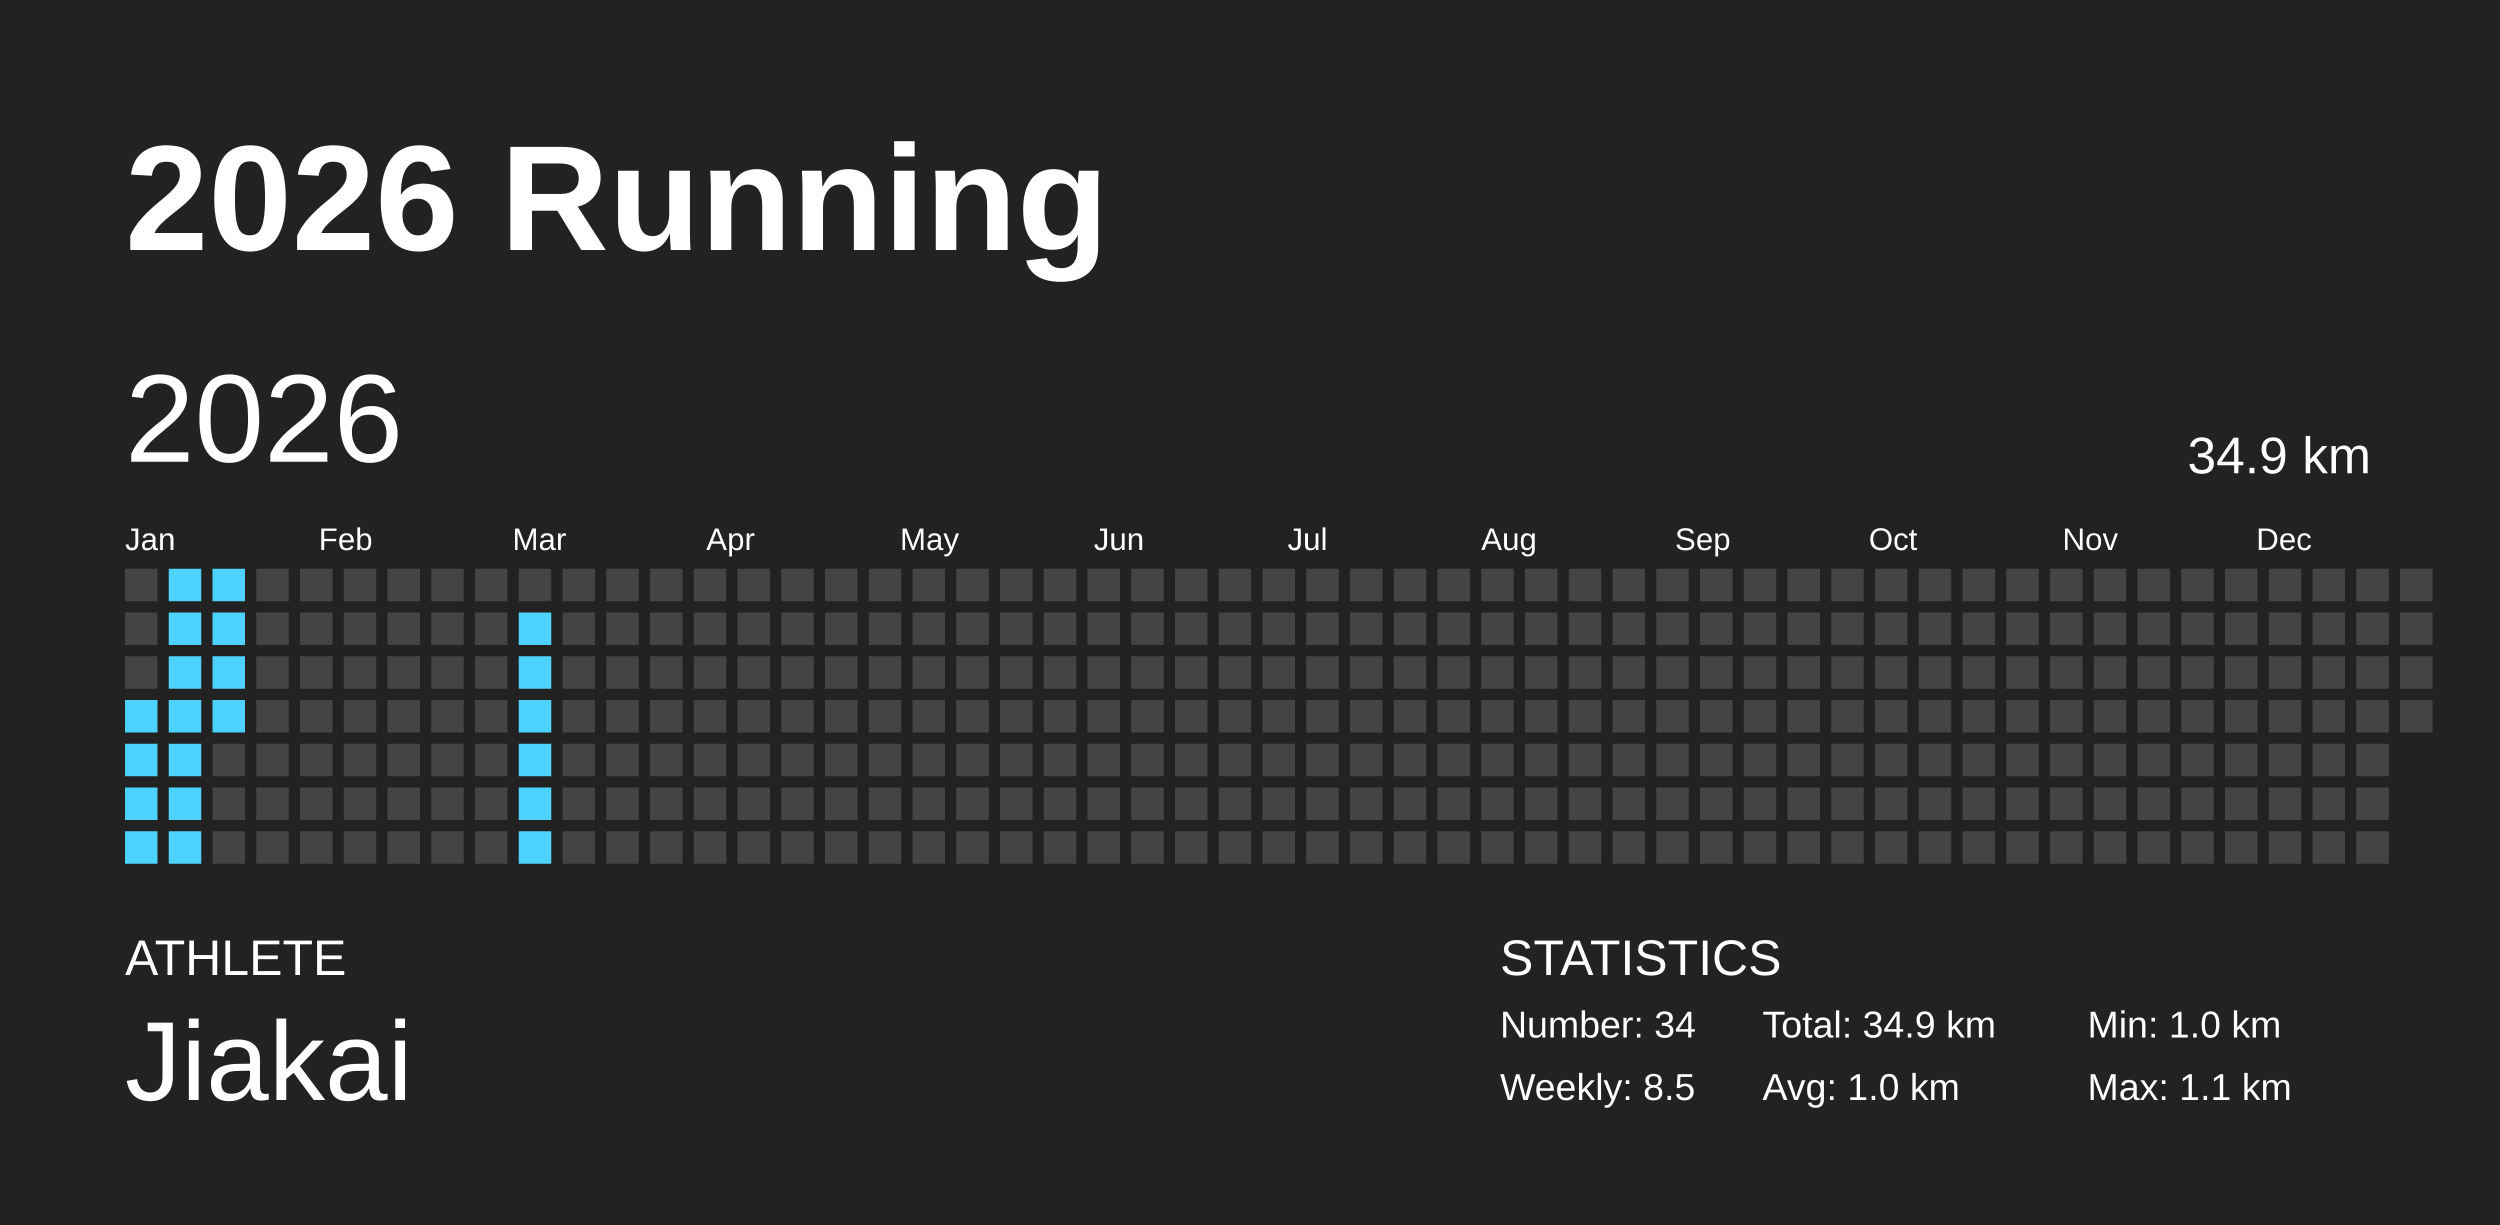
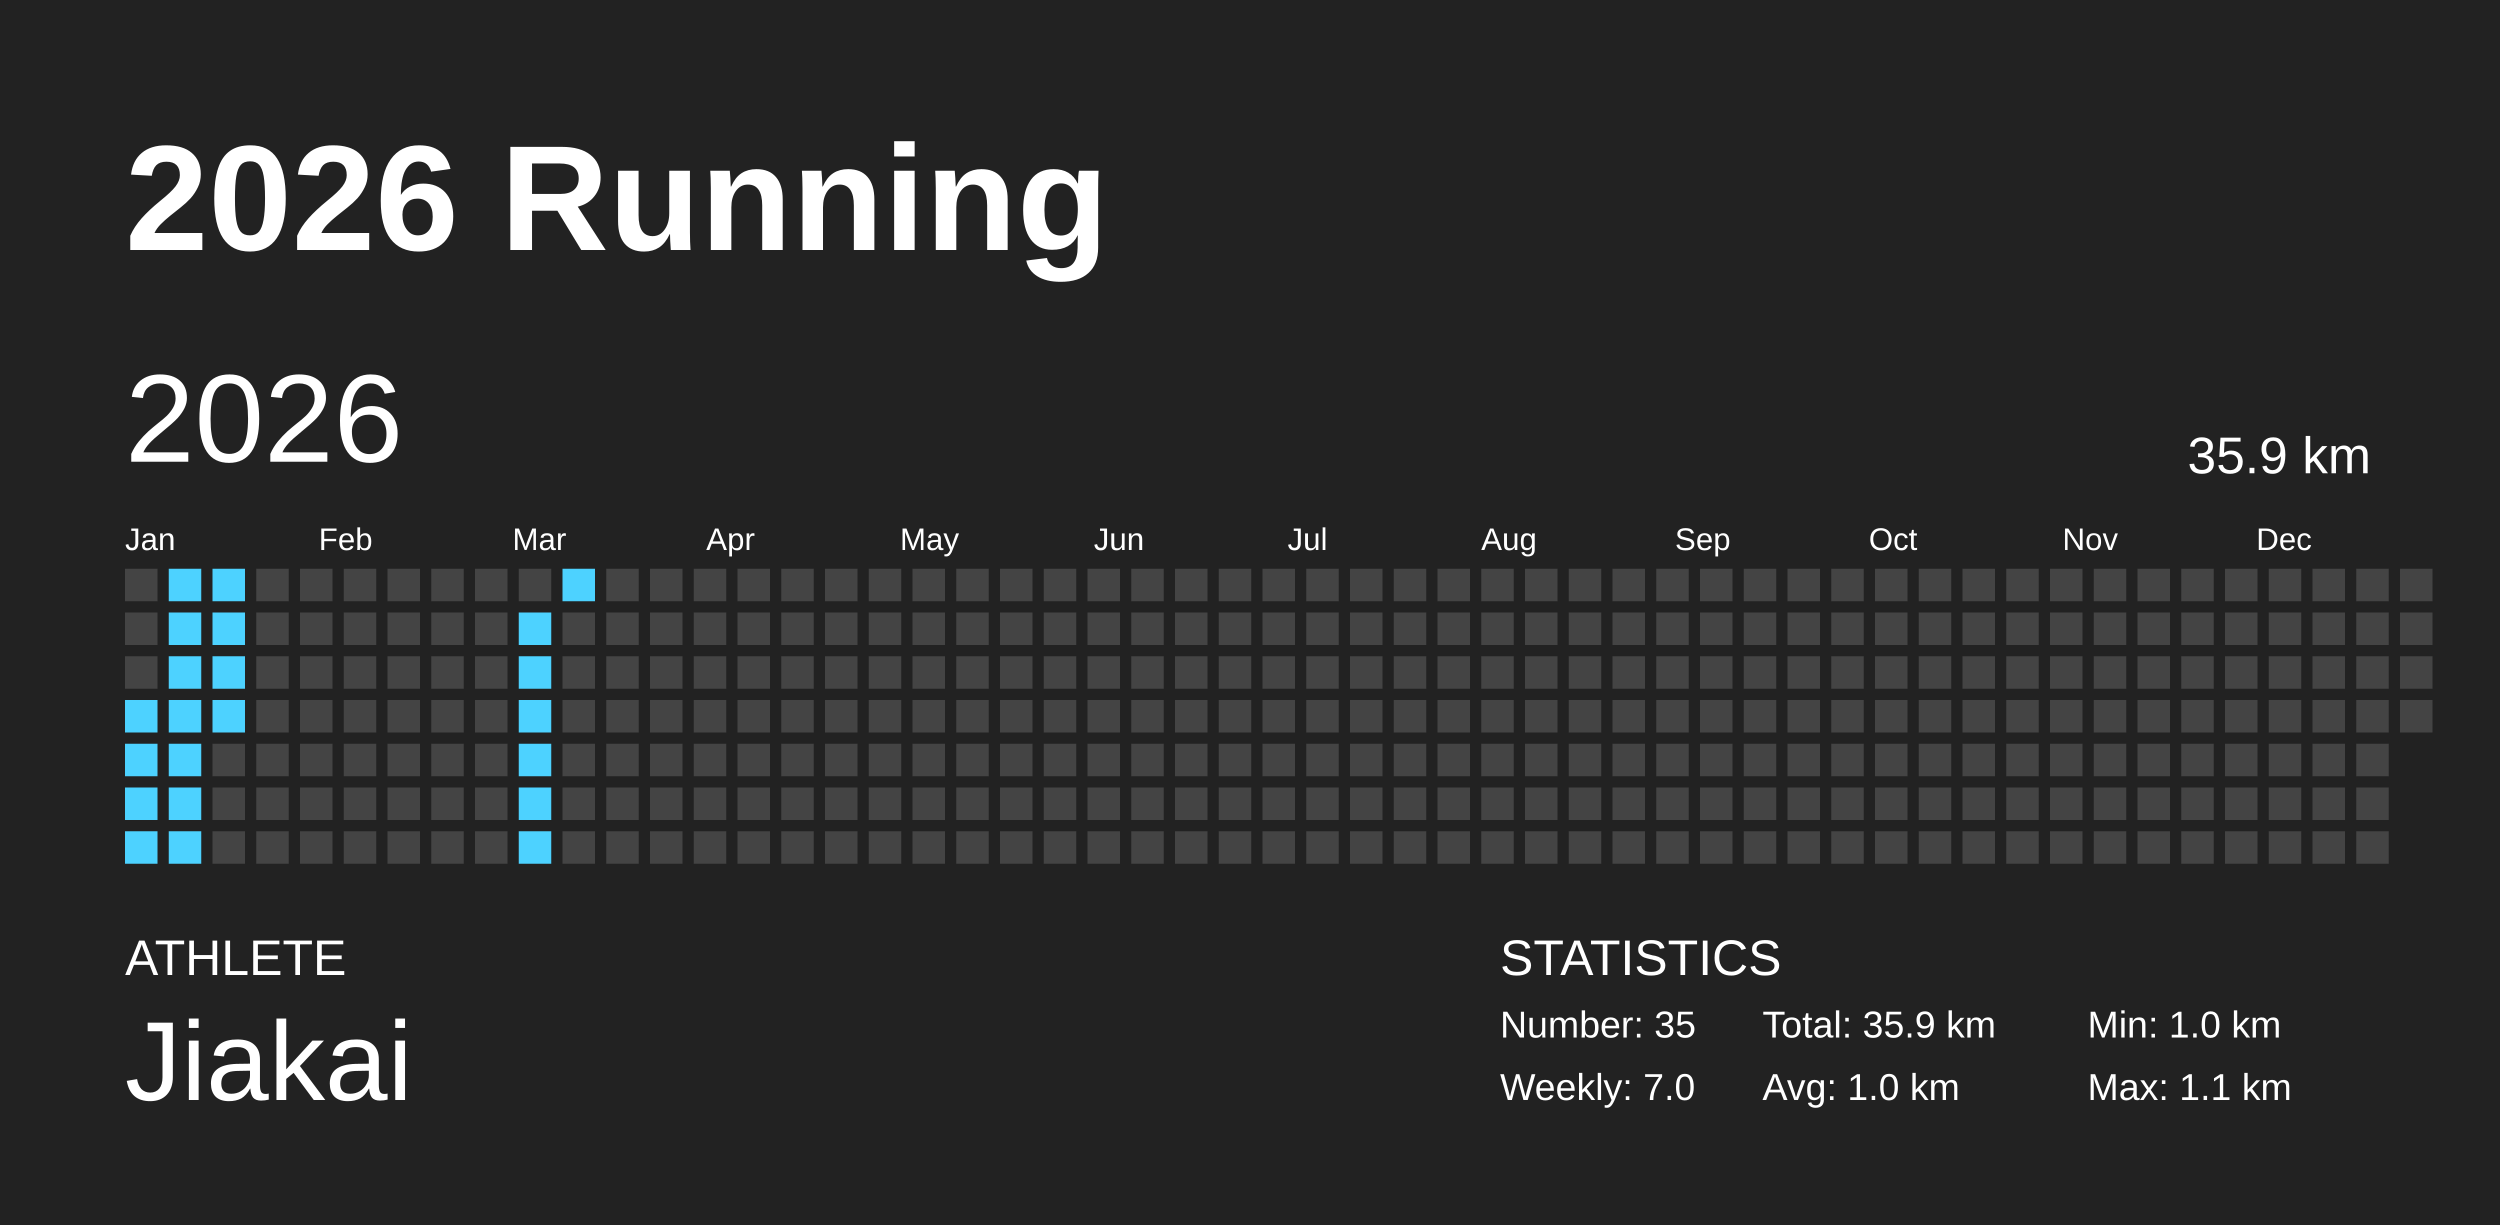
<svg xmlns="http://www.w3.org/2000/svg" baseProfile="full" height="98mm" version="1.1" viewBox="0,0,200,98" width="200mm">
  <defs />
  <rect fill="#222222" height="98" width="200" x="0" y="0" />
  <text fill="#FFFFFF" style="font-size:12px; font-family:Arial; font-weight:bold;" x="10" y="20">2026 Running</text>
  <text fill="#FFFFFF" style="font-size:4px; font-family:Arial" x="10" y="78">ATHLETE</text>
  <text fill="#FFFFFF" style="font-size:9px; font-family:Arial" x="10" y="88">Jiakai</text>
  <text fill="#FFFFFF" style="font-size:4px; font-family:Arial" x="120" y="78">STATISTICS</text>
-   <text fill="#FFFFFF" style="font-size:3px; font-family:Arial" x="120" y="83">Number: 34</text>
-   <text fill="#FFFFFF" style="font-size:3px; font-family:Arial" x="120" y="88">Weekly: 8.5</text>
-   <text fill="#FFFFFF" style="font-size:3px; font-family:Arial" x="141" y="83">Total: 34.9 km</text>
+   <text fill="#FFFFFF" style="font-size:3px; font-family:Arial" x="120" y="83">Number: 35</text>
+   <text fill="#FFFFFF" style="font-size:3px; font-family:Arial" x="120" y="88">Weekly: 7.0</text>
+   <text fill="#FFFFFF" style="font-size:3px; font-family:Arial" x="141" y="83">Total: 35.9 km</text>
  <text fill="#FFFFFF" style="font-size:3px; font-family:Arial" x="141" y="88">Avg: 1.0 km</text>
  <text fill="#FFFFFF" style="font-size:3px; font-family:Arial" x="167" y="83">Min: 1.0 km</text>
  <text fill="#FFFFFF" style="font-size:3px; font-family:Arial" x="167" y="88">Max: 1.1 km</text>
  <text dominant-baseline="hanging" fill="#FFFFFF" style="font-size:10.0px; font-family:Arial;" x="10" y="30">2026</text>
-   <text dominant-baseline="hanging" fill="#FFFFFF" style="font-size:4.125px; font-family:Arial;" x="175" y="35">34.9 km</text>
+   <text dominant-baseline="hanging" fill="#FFFFFF" style="font-size:4.125px; font-family:Arial;" x="175" y="35">35.9 km</text>
  <text fill="#FFFFFF" style="font-size:2.5px; font-family:Arial" x="10.0" y="44">Jan</text>
  <text fill="#FFFFFF" style="font-size:2.5px; font-family:Arial" x="25.5" y="44">Feb</text>
  <text fill="#FFFFFF" style="font-size:2.5px; font-family:Arial" x="41.0" y="44">Mar</text>
  <text fill="#FFFFFF" style="font-size:2.5px; font-family:Arial" x="56.5" y="44">Apr</text>
  <text fill="#FFFFFF" style="font-size:2.5px; font-family:Arial" x="72.0" y="44">May</text>
  <text fill="#FFFFFF" style="font-size:2.5px; font-family:Arial" x="87.5" y="44">Jun</text>
  <text fill="#FFFFFF" style="font-size:2.5px; font-family:Arial" x="103.0" y="44">Jul</text>
  <text fill="#FFFFFF" style="font-size:2.5px; font-family:Arial" x="118.5" y="44">Aug</text>
  <text fill="#FFFFFF" style="font-size:2.5px; font-family:Arial" x="134.0" y="44">Sep</text>
  <text fill="#FFFFFF" style="font-size:2.5px; font-family:Arial" x="149.5" y="44">Oct</text>
  <text fill="#FFFFFF" style="font-size:2.5px; font-family:Arial" x="165.0" y="44">Nov</text>
  <text fill="#FFFFFF" style="font-size:2.5px; font-family:Arial" x="180.5" y="44">Dec</text>
  <rect fill="#444444" height="2.6" width="2.6" x="10.0" y="45.5" />
  <rect fill="#444444" height="2.6" width="2.6" x="10.0" y="49.0" />
  <rect fill="#444444" height="2.6" width="2.6" x="10.0" y="52.5" />
  <rect fill="#4dd2ff" height="2.6" width="2.6" x="10.0" y="56.0" />
  <rect fill="#4dd2ff" height="2.6" width="2.6" x="10.0" y="59.5" />
  <rect fill="#4dd2ff" height="2.6" width="2.6" x="10.0" y="63.0" />
  <rect fill="#4dd2ff" height="2.6" width="2.6" x="10.0" y="66.5" />
  <rect fill="#4dd2ff" height="2.6" width="2.6" x="13.5" y="45.5" />
  <rect fill="#4dd2ff" height="2.6" width="2.6" x="13.5" y="49.0" />
  <rect fill="#4dd2ff" height="2.6" width="2.6" x="13.5" y="52.5" />
  <rect fill="#4dd2ff" height="2.6" width="2.6" x="13.5" y="56.0" />
  <rect fill="#4dd2ff" height="2.6" width="2.6" x="13.5" y="59.5" />
  <rect fill="#4dd2ff" height="2.6" width="2.6" x="13.5" y="63.0" />
  <rect fill="#4dd2ff" height="2.6" width="2.6" x="13.5" y="66.5" />
  <rect fill="#4dd2ff" height="2.6" width="2.6" x="17.0" y="45.5" />
  <rect fill="#4dd2ff" height="2.6" width="2.6" x="17.0" y="49.0" />
  <rect fill="#4dd2ff" height="2.6" width="2.6" x="17.0" y="52.5" />
  <rect fill="#4dd2ff" height="2.6" width="2.6" x="17.0" y="56.0" />
  <rect fill="#444444" height="2.6" width="2.6" x="17.0" y="59.5" />
  <rect fill="#444444" height="2.6" width="2.6" x="17.0" y="63.0" />
  <rect fill="#444444" height="2.6" width="2.6" x="17.0" y="66.5" />
  <rect fill="#444444" height="2.6" width="2.6" x="20.5" y="45.5" />
  <rect fill="#444444" height="2.6" width="2.6" x="20.5" y="49.0" />
  <rect fill="#444444" height="2.6" width="2.6" x="20.5" y="52.5" />
  <rect fill="#444444" height="2.6" width="2.6" x="20.5" y="56.0" />
  <rect fill="#444444" height="2.6" width="2.6" x="20.5" y="59.5" />
  <rect fill="#444444" height="2.6" width="2.6" x="20.5" y="63.0" />
  <rect fill="#444444" height="2.6" width="2.6" x="20.5" y="66.5" />
  <rect fill="#444444" height="2.6" width="2.6" x="24.0" y="45.5" />
  <rect fill="#444444" height="2.6" width="2.6" x="24.0" y="49.0" />
  <rect fill="#444444" height="2.6" width="2.6" x="24.0" y="52.5" />
  <rect fill="#444444" height="2.6" width="2.6" x="24.0" y="56.0" />
  <rect fill="#444444" height="2.6" width="2.6" x="24.0" y="59.5" />
  <rect fill="#444444" height="2.6" width="2.6" x="24.0" y="63.0" />
  <rect fill="#444444" height="2.6" width="2.6" x="24.0" y="66.5" />
  <rect fill="#444444" height="2.6" width="2.6" x="27.5" y="45.5" />
  <rect fill="#444444" height="2.6" width="2.6" x="27.5" y="49.0" />
  <rect fill="#444444" height="2.6" width="2.6" x="27.5" y="52.5" />
  <rect fill="#444444" height="2.6" width="2.6" x="27.5" y="56.0" />
  <rect fill="#444444" height="2.6" width="2.6" x="27.5" y="59.5" />
  <rect fill="#444444" height="2.6" width="2.6" x="27.5" y="63.0" />
  <rect fill="#444444" height="2.6" width="2.6" x="27.5" y="66.5" />
  <rect fill="#444444" height="2.6" width="2.6" x="31.0" y="45.5" />
  <rect fill="#444444" height="2.6" width="2.6" x="31.0" y="49.0" />
  <rect fill="#444444" height="2.6" width="2.6" x="31.0" y="52.5" />
  <rect fill="#444444" height="2.6" width="2.6" x="31.0" y="56.0" />
  <rect fill="#444444" height="2.6" width="2.6" x="31.0" y="59.5" />
  <rect fill="#444444" height="2.6" width="2.6" x="31.0" y="63.0" />
  <rect fill="#444444" height="2.6" width="2.6" x="31.0" y="66.5" />
  <rect fill="#444444" height="2.6" width="2.6" x="34.5" y="45.5" />
  <rect fill="#444444" height="2.6" width="2.6" x="34.5" y="49.0" />
  <rect fill="#444444" height="2.6" width="2.6" x="34.5" y="52.5" />
  <rect fill="#444444" height="2.6" width="2.6" x="34.5" y="56.0" />
  <rect fill="#444444" height="2.6" width="2.6" x="34.5" y="59.5" />
  <rect fill="#444444" height="2.6" width="2.6" x="34.5" y="63.0" />
  <rect fill="#444444" height="2.6" width="2.6" x="34.5" y="66.5" />
  <rect fill="#444444" height="2.6" width="2.6" x="38.0" y="45.5" />
  <rect fill="#444444" height="2.6" width="2.6" x="38.0" y="49.0" />
  <rect fill="#444444" height="2.6" width="2.6" x="38.0" y="52.5" />
  <rect fill="#444444" height="2.6" width="2.6" x="38.0" y="56.0" />
  <rect fill="#444444" height="2.6" width="2.6" x="38.0" y="59.5" />
  <rect fill="#444444" height="2.6" width="2.6" x="38.0" y="63.0" />
  <rect fill="#444444" height="2.6" width="2.6" x="38.0" y="66.5" />
  <rect fill="#444444" height="2.6" width="2.6" x="41.5" y="45.5" />
  <rect fill="#4dd2ff" height="2.6" width="2.6" x="41.5" y="49.0" />
  <rect fill="#4dd2ff" height="2.6" width="2.6" x="41.5" y="52.5" />
  <rect fill="#4dd2ff" height="2.6" width="2.6" x="41.5" y="56.0" />
  <rect fill="#4dd2ff" height="2.6" width="2.6" x="41.5" y="59.5" />
  <rect fill="#4dd2ff" height="2.6" width="2.6" x="41.5" y="63.0" />
  <rect fill="#4dd2ff" height="2.6" width="2.6" x="41.5" y="66.5" />
-   <rect fill="#444444" height="2.6" width="2.6" x="45.0" y="45.5" />
+   <rect fill="#4dd2ff" height="2.6" width="2.6" x="45.0" y="45.5" />
  <rect fill="#444444" height="2.6" width="2.6" x="45.0" y="49.0" />
  <rect fill="#444444" height="2.6" width="2.6" x="45.0" y="52.5" />
  <rect fill="#444444" height="2.6" width="2.6" x="45.0" y="56.0" />
  <rect fill="#444444" height="2.6" width="2.6" x="45.0" y="59.5" />
  <rect fill="#444444" height="2.6" width="2.6" x="45.0" y="63.0" />
  <rect fill="#444444" height="2.6" width="2.6" x="45.0" y="66.5" />
  <rect fill="#444444" height="2.6" width="2.6" x="48.5" y="45.5" />
  <rect fill="#444444" height="2.6" width="2.6" x="48.5" y="49.0" />
  <rect fill="#444444" height="2.6" width="2.6" x="48.5" y="52.5" />
  <rect fill="#444444" height="2.6" width="2.6" x="48.5" y="56.0" />
  <rect fill="#444444" height="2.6" width="2.6" x="48.5" y="59.5" />
  <rect fill="#444444" height="2.6" width="2.6" x="48.5" y="63.0" />
  <rect fill="#444444" height="2.6" width="2.6" x="48.5" y="66.5" />
  <rect fill="#444444" height="2.6" width="2.6" x="52.0" y="45.5" />
  <rect fill="#444444" height="2.6" width="2.6" x="52.0" y="49.0" />
  <rect fill="#444444" height="2.6" width="2.6" x="52.0" y="52.5" />
  <rect fill="#444444" height="2.6" width="2.6" x="52.0" y="56.0" />
  <rect fill="#444444" height="2.6" width="2.6" x="52.0" y="59.5" />
  <rect fill="#444444" height="2.6" width="2.6" x="52.0" y="63.0" />
  <rect fill="#444444" height="2.6" width="2.6" x="52.0" y="66.5" />
  <rect fill="#444444" height="2.6" width="2.6" x="55.5" y="45.5" />
  <rect fill="#444444" height="2.6" width="2.6" x="55.5" y="49.0" />
  <rect fill="#444444" height="2.6" width="2.6" x="55.5" y="52.5" />
  <rect fill="#444444" height="2.6" width="2.6" x="55.5" y="56.0" />
  <rect fill="#444444" height="2.6" width="2.6" x="55.5" y="59.5" />
  <rect fill="#444444" height="2.6" width="2.6" x="55.5" y="63.0" />
  <rect fill="#444444" height="2.6" width="2.6" x="55.5" y="66.5" />
  <rect fill="#444444" height="2.6" width="2.6" x="59.0" y="45.5" />
  <rect fill="#444444" height="2.6" width="2.6" x="59.0" y="49.0" />
  <rect fill="#444444" height="2.6" width="2.6" x="59.0" y="52.5" />
  <rect fill="#444444" height="2.6" width="2.6" x="59.0" y="56.0" />
  <rect fill="#444444" height="2.6" width="2.6" x="59.0" y="59.5" />
  <rect fill="#444444" height="2.6" width="2.6" x="59.0" y="63.0" />
  <rect fill="#444444" height="2.6" width="2.6" x="59.0" y="66.5" />
  <rect fill="#444444" height="2.6" width="2.6" x="62.5" y="45.5" />
  <rect fill="#444444" height="2.6" width="2.6" x="62.5" y="49.0" />
  <rect fill="#444444" height="2.6" width="2.6" x="62.5" y="52.5" />
  <rect fill="#444444" height="2.6" width="2.6" x="62.5" y="56.0" />
  <rect fill="#444444" height="2.6" width="2.6" x="62.5" y="59.5" />
  <rect fill="#444444" height="2.6" width="2.6" x="62.5" y="63.0" />
  <rect fill="#444444" height="2.6" width="2.6" x="62.5" y="66.5" />
  <rect fill="#444444" height="2.6" width="2.6" x="66.0" y="45.5" />
  <rect fill="#444444" height="2.6" width="2.6" x="66.0" y="49.0" />
  <rect fill="#444444" height="2.6" width="2.6" x="66.0" y="52.5" />
  <rect fill="#444444" height="2.6" width="2.6" x="66.0" y="56.0" />
  <rect fill="#444444" height="2.6" width="2.6" x="66.0" y="59.5" />
  <rect fill="#444444" height="2.6" width="2.6" x="66.0" y="63.0" />
  <rect fill="#444444" height="2.6" width="2.6" x="66.0" y="66.5" />
  <rect fill="#444444" height="2.6" width="2.6" x="69.5" y="45.5" />
  <rect fill="#444444" height="2.6" width="2.6" x="69.5" y="49.0" />
  <rect fill="#444444" height="2.6" width="2.6" x="69.5" y="52.5" />
  <rect fill="#444444" height="2.6" width="2.6" x="69.5" y="56.0" />
  <rect fill="#444444" height="2.6" width="2.6" x="69.5" y="59.5" />
  <rect fill="#444444" height="2.6" width="2.6" x="69.5" y="63.0" />
  <rect fill="#444444" height="2.6" width="2.6" x="69.5" y="66.5" />
  <rect fill="#444444" height="2.6" width="2.6" x="73.0" y="45.5" />
  <rect fill="#444444" height="2.6" width="2.6" x="73.0" y="49.0" />
  <rect fill="#444444" height="2.6" width="2.6" x="73.0" y="52.5" />
  <rect fill="#444444" height="2.6" width="2.6" x="73.0" y="56.0" />
  <rect fill="#444444" height="2.6" width="2.6" x="73.0" y="59.5" />
  <rect fill="#444444" height="2.6" width="2.6" x="73.0" y="63.0" />
  <rect fill="#444444" height="2.6" width="2.6" x="73.0" y="66.5" />
  <rect fill="#444444" height="2.6" width="2.6" x="76.5" y="45.5" />
  <rect fill="#444444" height="2.6" width="2.6" x="76.5" y="49.0" />
  <rect fill="#444444" height="2.6" width="2.6" x="76.5" y="52.5" />
  <rect fill="#444444" height="2.6" width="2.6" x="76.5" y="56.0" />
  <rect fill="#444444" height="2.6" width="2.6" x="76.5" y="59.5" />
  <rect fill="#444444" height="2.6" width="2.6" x="76.5" y="63.0" />
  <rect fill="#444444" height="2.6" width="2.6" x="76.5" y="66.5" />
  <rect fill="#444444" height="2.6" width="2.6" x="80.0" y="45.5" />
  <rect fill="#444444" height="2.6" width="2.6" x="80.0" y="49.0" />
  <rect fill="#444444" height="2.6" width="2.6" x="80.0" y="52.5" />
  <rect fill="#444444" height="2.6" width="2.6" x="80.0" y="56.0" />
  <rect fill="#444444" height="2.6" width="2.6" x="80.0" y="59.5" />
  <rect fill="#444444" height="2.6" width="2.6" x="80.0" y="63.0" />
  <rect fill="#444444" height="2.6" width="2.6" x="80.0" y="66.5" />
  <rect fill="#444444" height="2.6" width="2.6" x="83.5" y="45.5" />
  <rect fill="#444444" height="2.6" width="2.6" x="83.5" y="49.0" />
  <rect fill="#444444" height="2.6" width="2.6" x="83.5" y="52.5" />
  <rect fill="#444444" height="2.6" width="2.6" x="83.5" y="56.0" />
  <rect fill="#444444" height="2.6" width="2.6" x="83.5" y="59.5" />
  <rect fill="#444444" height="2.6" width="2.6" x="83.5" y="63.0" />
  <rect fill="#444444" height="2.6" width="2.6" x="83.5" y="66.5" />
  <rect fill="#444444" height="2.6" width="2.6" x="87.0" y="45.5" />
  <rect fill="#444444" height="2.6" width="2.6" x="87.0" y="49.0" />
  <rect fill="#444444" height="2.6" width="2.6" x="87.0" y="52.5" />
  <rect fill="#444444" height="2.6" width="2.6" x="87.0" y="56.0" />
  <rect fill="#444444" height="2.6" width="2.6" x="87.0" y="59.5" />
  <rect fill="#444444" height="2.6" width="2.6" x="87.0" y="63.0" />
  <rect fill="#444444" height="2.6" width="2.6" x="87.0" y="66.5" />
  <rect fill="#444444" height="2.6" width="2.6" x="90.5" y="45.5" />
  <rect fill="#444444" height="2.6" width="2.6" x="90.5" y="49.0" />
  <rect fill="#444444" height="2.6" width="2.6" x="90.5" y="52.5" />
  <rect fill="#444444" height="2.6" width="2.6" x="90.5" y="56.0" />
  <rect fill="#444444" height="2.6" width="2.6" x="90.5" y="59.5" />
  <rect fill="#444444" height="2.6" width="2.6" x="90.5" y="63.0" />
  <rect fill="#444444" height="2.6" width="2.6" x="90.5" y="66.5" />
  <rect fill="#444444" height="2.6" width="2.6" x="94.0" y="45.5" />
  <rect fill="#444444" height="2.6" width="2.6" x="94.0" y="49.0" />
  <rect fill="#444444" height="2.6" width="2.6" x="94.0" y="52.5" />
  <rect fill="#444444" height="2.6" width="2.6" x="94.0" y="56.0" />
  <rect fill="#444444" height="2.6" width="2.6" x="94.0" y="59.5" />
  <rect fill="#444444" height="2.6" width="2.6" x="94.0" y="63.0" />
  <rect fill="#444444" height="2.6" width="2.6" x="94.0" y="66.5" />
  <rect fill="#444444" height="2.6" width="2.6" x="97.5" y="45.5" />
  <rect fill="#444444" height="2.6" width="2.6" x="97.5" y="49.0" />
  <rect fill="#444444" height="2.6" width="2.6" x="97.5" y="52.5" />
  <rect fill="#444444" height="2.6" width="2.6" x="97.5" y="56.0" />
  <rect fill="#444444" height="2.6" width="2.6" x="97.5" y="59.5" />
  <rect fill="#444444" height="2.6" width="2.6" x="97.5" y="63.0" />
  <rect fill="#444444" height="2.6" width="2.6" x="97.5" y="66.5" />
  <rect fill="#444444" height="2.6" width="2.6" x="101.0" y="45.5" />
  <rect fill="#444444" height="2.6" width="2.6" x="101.0" y="49.0" />
  <rect fill="#444444" height="2.6" width="2.6" x="101.0" y="52.5" />
  <rect fill="#444444" height="2.6" width="2.6" x="101.0" y="56.0" />
  <rect fill="#444444" height="2.6" width="2.6" x="101.0" y="59.5" />
  <rect fill="#444444" height="2.6" width="2.6" x="101.0" y="63.0" />
  <rect fill="#444444" height="2.6" width="2.6" x="101.0" y="66.5" />
  <rect fill="#444444" height="2.6" width="2.6" x="104.5" y="45.5" />
  <rect fill="#444444" height="2.6" width="2.6" x="104.5" y="49.0" />
  <rect fill="#444444" height="2.6" width="2.6" x="104.5" y="52.5" />
  <rect fill="#444444" height="2.6" width="2.6" x="104.5" y="56.0" />
  <rect fill="#444444" height="2.6" width="2.6" x="104.5" y="59.5" />
  <rect fill="#444444" height="2.6" width="2.6" x="104.5" y="63.0" />
  <rect fill="#444444" height="2.6" width="2.6" x="104.5" y="66.5" />
  <rect fill="#444444" height="2.6" width="2.6" x="108.0" y="45.5" />
  <rect fill="#444444" height="2.6" width="2.6" x="108.0" y="49.0" />
  <rect fill="#444444" height="2.6" width="2.6" x="108.0" y="52.5" />
  <rect fill="#444444" height="2.6" width="2.6" x="108.0" y="56.0" />
  <rect fill="#444444" height="2.6" width="2.6" x="108.0" y="59.5" />
  <rect fill="#444444" height="2.6" width="2.6" x="108.0" y="63.0" />
  <rect fill="#444444" height="2.6" width="2.6" x="108.0" y="66.5" />
  <rect fill="#444444" height="2.6" width="2.6" x="111.5" y="45.5" />
  <rect fill="#444444" height="2.6" width="2.6" x="111.5" y="49.0" />
  <rect fill="#444444" height="2.6" width="2.6" x="111.5" y="52.5" />
  <rect fill="#444444" height="2.6" width="2.6" x="111.5" y="56.0" />
  <rect fill="#444444" height="2.6" width="2.6" x="111.5" y="59.5" />
  <rect fill="#444444" height="2.6" width="2.6" x="111.5" y="63.0" />
  <rect fill="#444444" height="2.6" width="2.6" x="111.5" y="66.5" />
  <rect fill="#444444" height="2.6" width="2.6" x="115.0" y="45.5" />
  <rect fill="#444444" height="2.6" width="2.6" x="115.0" y="49.0" />
  <rect fill="#444444" height="2.6" width="2.6" x="115.0" y="52.5" />
  <rect fill="#444444" height="2.6" width="2.6" x="115.0" y="56.0" />
  <rect fill="#444444" height="2.6" width="2.6" x="115.0" y="59.5" />
  <rect fill="#444444" height="2.6" width="2.6" x="115.0" y="63.0" />
  <rect fill="#444444" height="2.6" width="2.6" x="115.0" y="66.5" />
  <rect fill="#444444" height="2.6" width="2.6" x="118.5" y="45.5" />
  <rect fill="#444444" height="2.6" width="2.6" x="118.5" y="49.0" />
  <rect fill="#444444" height="2.6" width="2.6" x="118.5" y="52.5" />
  <rect fill="#444444" height="2.6" width="2.6" x="118.5" y="56.0" />
  <rect fill="#444444" height="2.6" width="2.6" x="118.5" y="59.5" />
  <rect fill="#444444" height="2.6" width="2.6" x="118.5" y="63.0" />
  <rect fill="#444444" height="2.6" width="2.6" x="118.5" y="66.5" />
  <rect fill="#444444" height="2.6" width="2.6" x="122.0" y="45.5" />
  <rect fill="#444444" height="2.6" width="2.6" x="122.0" y="49.0" />
  <rect fill="#444444" height="2.6" width="2.6" x="122.0" y="52.5" />
  <rect fill="#444444" height="2.6" width="2.6" x="122.0" y="56.0" />
  <rect fill="#444444" height="2.6" width="2.6" x="122.0" y="59.5" />
  <rect fill="#444444" height="2.6" width="2.6" x="122.0" y="63.0" />
  <rect fill="#444444" height="2.6" width="2.6" x="122.0" y="66.5" />
  <rect fill="#444444" height="2.6" width="2.6" x="125.5" y="45.5" />
  <rect fill="#444444" height="2.6" width="2.6" x="125.5" y="49.0" />
  <rect fill="#444444" height="2.6" width="2.6" x="125.5" y="52.5" />
  <rect fill="#444444" height="2.6" width="2.6" x="125.5" y="56.0" />
  <rect fill="#444444" height="2.6" width="2.6" x="125.5" y="59.5" />
  <rect fill="#444444" height="2.6" width="2.6" x="125.5" y="63.0" />
  <rect fill="#444444" height="2.6" width="2.6" x="125.5" y="66.5" />
  <rect fill="#444444" height="2.6" width="2.6" x="129.0" y="45.5" />
  <rect fill="#444444" height="2.6" width="2.6" x="129.0" y="49.0" />
  <rect fill="#444444" height="2.6" width="2.6" x="129.0" y="52.5" />
  <rect fill="#444444" height="2.6" width="2.6" x="129.0" y="56.0" />
  <rect fill="#444444" height="2.6" width="2.6" x="129.0" y="59.5" />
  <rect fill="#444444" height="2.6" width="2.6" x="129.0" y="63.0" />
  <rect fill="#444444" height="2.6" width="2.6" x="129.0" y="66.5" />
  <rect fill="#444444" height="2.6" width="2.6" x="132.5" y="45.5" />
  <rect fill="#444444" height="2.6" width="2.6" x="132.5" y="49.0" />
  <rect fill="#444444" height="2.6" width="2.6" x="132.5" y="52.5" />
  <rect fill="#444444" height="2.6" width="2.6" x="132.5" y="56.0" />
  <rect fill="#444444" height="2.6" width="2.6" x="132.5" y="59.5" />
  <rect fill="#444444" height="2.6" width="2.6" x="132.5" y="63.0" />
  <rect fill="#444444" height="2.6" width="2.6" x="132.5" y="66.5" />
  <rect fill="#444444" height="2.6" width="2.6" x="136.0" y="45.5" />
  <rect fill="#444444" height="2.6" width="2.6" x="136.0" y="49.0" />
  <rect fill="#444444" height="2.6" width="2.6" x="136.0" y="52.5" />
  <rect fill="#444444" height="2.6" width="2.6" x="136.0" y="56.0" />
  <rect fill="#444444" height="2.6" width="2.6" x="136.0" y="59.5" />
  <rect fill="#444444" height="2.6" width="2.6" x="136.0" y="63.0" />
  <rect fill="#444444" height="2.6" width="2.6" x="136.0" y="66.5" />
  <rect fill="#444444" height="2.6" width="2.6" x="139.5" y="45.5" />
  <rect fill="#444444" height="2.6" width="2.6" x="139.5" y="49.0" />
  <rect fill="#444444" height="2.6" width="2.6" x="139.5" y="52.5" />
  <rect fill="#444444" height="2.6" width="2.6" x="139.5" y="56.0" />
  <rect fill="#444444" height="2.6" width="2.6" x="139.5" y="59.5" />
  <rect fill="#444444" height="2.6" width="2.6" x="139.5" y="63.0" />
  <rect fill="#444444" height="2.6" width="2.6" x="139.5" y="66.5" />
  <rect fill="#444444" height="2.6" width="2.6" x="143.0" y="45.5" />
  <rect fill="#444444" height="2.6" width="2.6" x="143.0" y="49.0" />
  <rect fill="#444444" height="2.6" width="2.6" x="143.0" y="52.5" />
  <rect fill="#444444" height="2.6" width="2.6" x="143.0" y="56.0" />
  <rect fill="#444444" height="2.6" width="2.6" x="143.0" y="59.5" />
  <rect fill="#444444" height="2.6" width="2.6" x="143.0" y="63.0" />
  <rect fill="#444444" height="2.6" width="2.6" x="143.0" y="66.5" />
  <rect fill="#444444" height="2.6" width="2.6" x="146.5" y="45.5" />
  <rect fill="#444444" height="2.6" width="2.6" x="146.5" y="49.0" />
  <rect fill="#444444" height="2.6" width="2.6" x="146.5" y="52.5" />
  <rect fill="#444444" height="2.6" width="2.6" x="146.5" y="56.0" />
  <rect fill="#444444" height="2.6" width="2.6" x="146.5" y="59.5" />
  <rect fill="#444444" height="2.6" width="2.6" x="146.5" y="63.0" />
  <rect fill="#444444" height="2.6" width="2.6" x="146.5" y="66.5" />
  <rect fill="#444444" height="2.6" width="2.6" x="150.0" y="45.5" />
  <rect fill="#444444" height="2.6" width="2.6" x="150.0" y="49.0" />
  <rect fill="#444444" height="2.6" width="2.6" x="150.0" y="52.5" />
  <rect fill="#444444" height="2.6" width="2.6" x="150.0" y="56.0" />
  <rect fill="#444444" height="2.6" width="2.6" x="150.0" y="59.5" />
  <rect fill="#444444" height="2.6" width="2.6" x="150.0" y="63.0" />
  <rect fill="#444444" height="2.6" width="2.6" x="150.0" y="66.5" />
  <rect fill="#444444" height="2.6" width="2.6" x="153.5" y="45.5" />
  <rect fill="#444444" height="2.6" width="2.6" x="153.5" y="49.0" />
  <rect fill="#444444" height="2.6" width="2.6" x="153.5" y="52.5" />
  <rect fill="#444444" height="2.6" width="2.6" x="153.5" y="56.0" />
  <rect fill="#444444" height="2.6" width="2.6" x="153.5" y="59.5" />
  <rect fill="#444444" height="2.6" width="2.6" x="153.5" y="63.0" />
  <rect fill="#444444" height="2.6" width="2.6" x="153.5" y="66.5" />
  <rect fill="#444444" height="2.6" width="2.6" x="157.0" y="45.5" />
  <rect fill="#444444" height="2.6" width="2.6" x="157.0" y="49.0" />
  <rect fill="#444444" height="2.6" width="2.6" x="157.0" y="52.5" />
  <rect fill="#444444" height="2.6" width="2.6" x="157.0" y="56.0" />
  <rect fill="#444444" height="2.6" width="2.6" x="157.0" y="59.5" />
  <rect fill="#444444" height="2.6" width="2.6" x="157.0" y="63.0" />
  <rect fill="#444444" height="2.6" width="2.6" x="157.0" y="66.5" />
  <rect fill="#444444" height="2.6" width="2.6" x="160.5" y="45.5" />
  <rect fill="#444444" height="2.6" width="2.6" x="160.5" y="49.0" />
  <rect fill="#444444" height="2.6" width="2.6" x="160.5" y="52.5" />
  <rect fill="#444444" height="2.6" width="2.6" x="160.5" y="56.0" />
  <rect fill="#444444" height="2.6" width="2.6" x="160.5" y="59.5" />
  <rect fill="#444444" height="2.6" width="2.6" x="160.5" y="63.0" />
  <rect fill="#444444" height="2.6" width="2.6" x="160.5" y="66.5" />
  <rect fill="#444444" height="2.6" width="2.6" x="164.0" y="45.5" />
  <rect fill="#444444" height="2.6" width="2.6" x="164.0" y="49.0" />
  <rect fill="#444444" height="2.6" width="2.6" x="164.0" y="52.5" />
  <rect fill="#444444" height="2.6" width="2.6" x="164.0" y="56.0" />
  <rect fill="#444444" height="2.6" width="2.6" x="164.0" y="59.5" />
  <rect fill="#444444" height="2.6" width="2.6" x="164.0" y="63.0" />
  <rect fill="#444444" height="2.6" width="2.6" x="164.0" y="66.5" />
  <rect fill="#444444" height="2.6" width="2.6" x="167.5" y="45.5" />
  <rect fill="#444444" height="2.6" width="2.6" x="167.5" y="49.0" />
  <rect fill="#444444" height="2.6" width="2.6" x="167.5" y="52.5" />
  <rect fill="#444444" height="2.6" width="2.6" x="167.5" y="56.0" />
  <rect fill="#444444" height="2.6" width="2.6" x="167.5" y="59.5" />
  <rect fill="#444444" height="2.6" width="2.6" x="167.5" y="63.0" />
  <rect fill="#444444" height="2.6" width="2.6" x="167.5" y="66.5" />
  <rect fill="#444444" height="2.6" width="2.6" x="171.0" y="45.5" />
  <rect fill="#444444" height="2.6" width="2.6" x="171.0" y="49.0" />
  <rect fill="#444444" height="2.6" width="2.6" x="171.0" y="52.5" />
  <rect fill="#444444" height="2.6" width="2.6" x="171.0" y="56.0" />
  <rect fill="#444444" height="2.6" width="2.6" x="171.0" y="59.5" />
  <rect fill="#444444" height="2.6" width="2.6" x="171.0" y="63.0" />
  <rect fill="#444444" height="2.6" width="2.6" x="171.0" y="66.5" />
  <rect fill="#444444" height="2.6" width="2.6" x="174.5" y="45.5" />
  <rect fill="#444444" height="2.6" width="2.6" x="174.5" y="49.0" />
  <rect fill="#444444" height="2.6" width="2.6" x="174.5" y="52.5" />
  <rect fill="#444444" height="2.6" width="2.6" x="174.5" y="56.0" />
  <rect fill="#444444" height="2.6" width="2.6" x="174.5" y="59.5" />
  <rect fill="#444444" height="2.6" width="2.6" x="174.5" y="63.0" />
  <rect fill="#444444" height="2.6" width="2.6" x="174.5" y="66.5" />
  <rect fill="#444444" height="2.6" width="2.6" x="178.0" y="45.5" />
  <rect fill="#444444" height="2.6" width="2.6" x="178.0" y="49.0" />
  <rect fill="#444444" height="2.6" width="2.6" x="178.0" y="52.5" />
  <rect fill="#444444" height="2.6" width="2.6" x="178.0" y="56.0" />
  <rect fill="#444444" height="2.6" width="2.6" x="178.0" y="59.5" />
  <rect fill="#444444" height="2.6" width="2.6" x="178.0" y="63.0" />
  <rect fill="#444444" height="2.6" width="2.6" x="178.0" y="66.5" />
  <rect fill="#444444" height="2.6" width="2.6" x="181.5" y="45.5" />
  <rect fill="#444444" height="2.6" width="2.6" x="181.5" y="49.0" />
  <rect fill="#444444" height="2.6" width="2.6" x="181.5" y="52.5" />
  <rect fill="#444444" height="2.6" width="2.6" x="181.5" y="56.0" />
  <rect fill="#444444" height="2.6" width="2.6" x="181.5" y="59.5" />
  <rect fill="#444444" height="2.6" width="2.6" x="181.5" y="63.0" />
  <rect fill="#444444" height="2.6" width="2.6" x="181.5" y="66.5" />
  <rect fill="#444444" height="2.6" width="2.6" x="185.0" y="45.5" />
  <rect fill="#444444" height="2.6" width="2.6" x="185.0" y="49.0" />
  <rect fill="#444444" height="2.6" width="2.6" x="185.0" y="52.5" />
  <rect fill="#444444" height="2.6" width="2.6" x="185.0" y="56.0" />
  <rect fill="#444444" height="2.6" width="2.6" x="185.0" y="59.5" />
  <rect fill="#444444" height="2.6" width="2.6" x="185.0" y="63.0" />
  <rect fill="#444444" height="2.6" width="2.6" x="185.0" y="66.5" />
  <rect fill="#444444" height="2.6" width="2.6" x="188.5" y="45.5" />
  <rect fill="#444444" height="2.6" width="2.6" x="188.5" y="49.0" />
  <rect fill="#444444" height="2.6" width="2.6" x="188.5" y="52.5" />
  <rect fill="#444444" height="2.6" width="2.6" x="188.5" y="56.0" />
  <rect fill="#444444" height="2.6" width="2.6" x="188.5" y="59.5" />
  <rect fill="#444444" height="2.6" width="2.6" x="188.5" y="63.0" />
  <rect fill="#444444" height="2.6" width="2.6" x="188.5" y="66.5" />
  <rect fill="#444444" height="2.6" width="2.6" x="192.0" y="45.5" />
  <rect fill="#444444" height="2.6" width="2.6" x="192.0" y="49.0" />
  <rect fill="#444444" height="2.6" width="2.6" x="192.0" y="52.5" />
  <rect fill="#444444" height="2.6" width="2.6" x="192.0" y="56.0" />
</svg>
